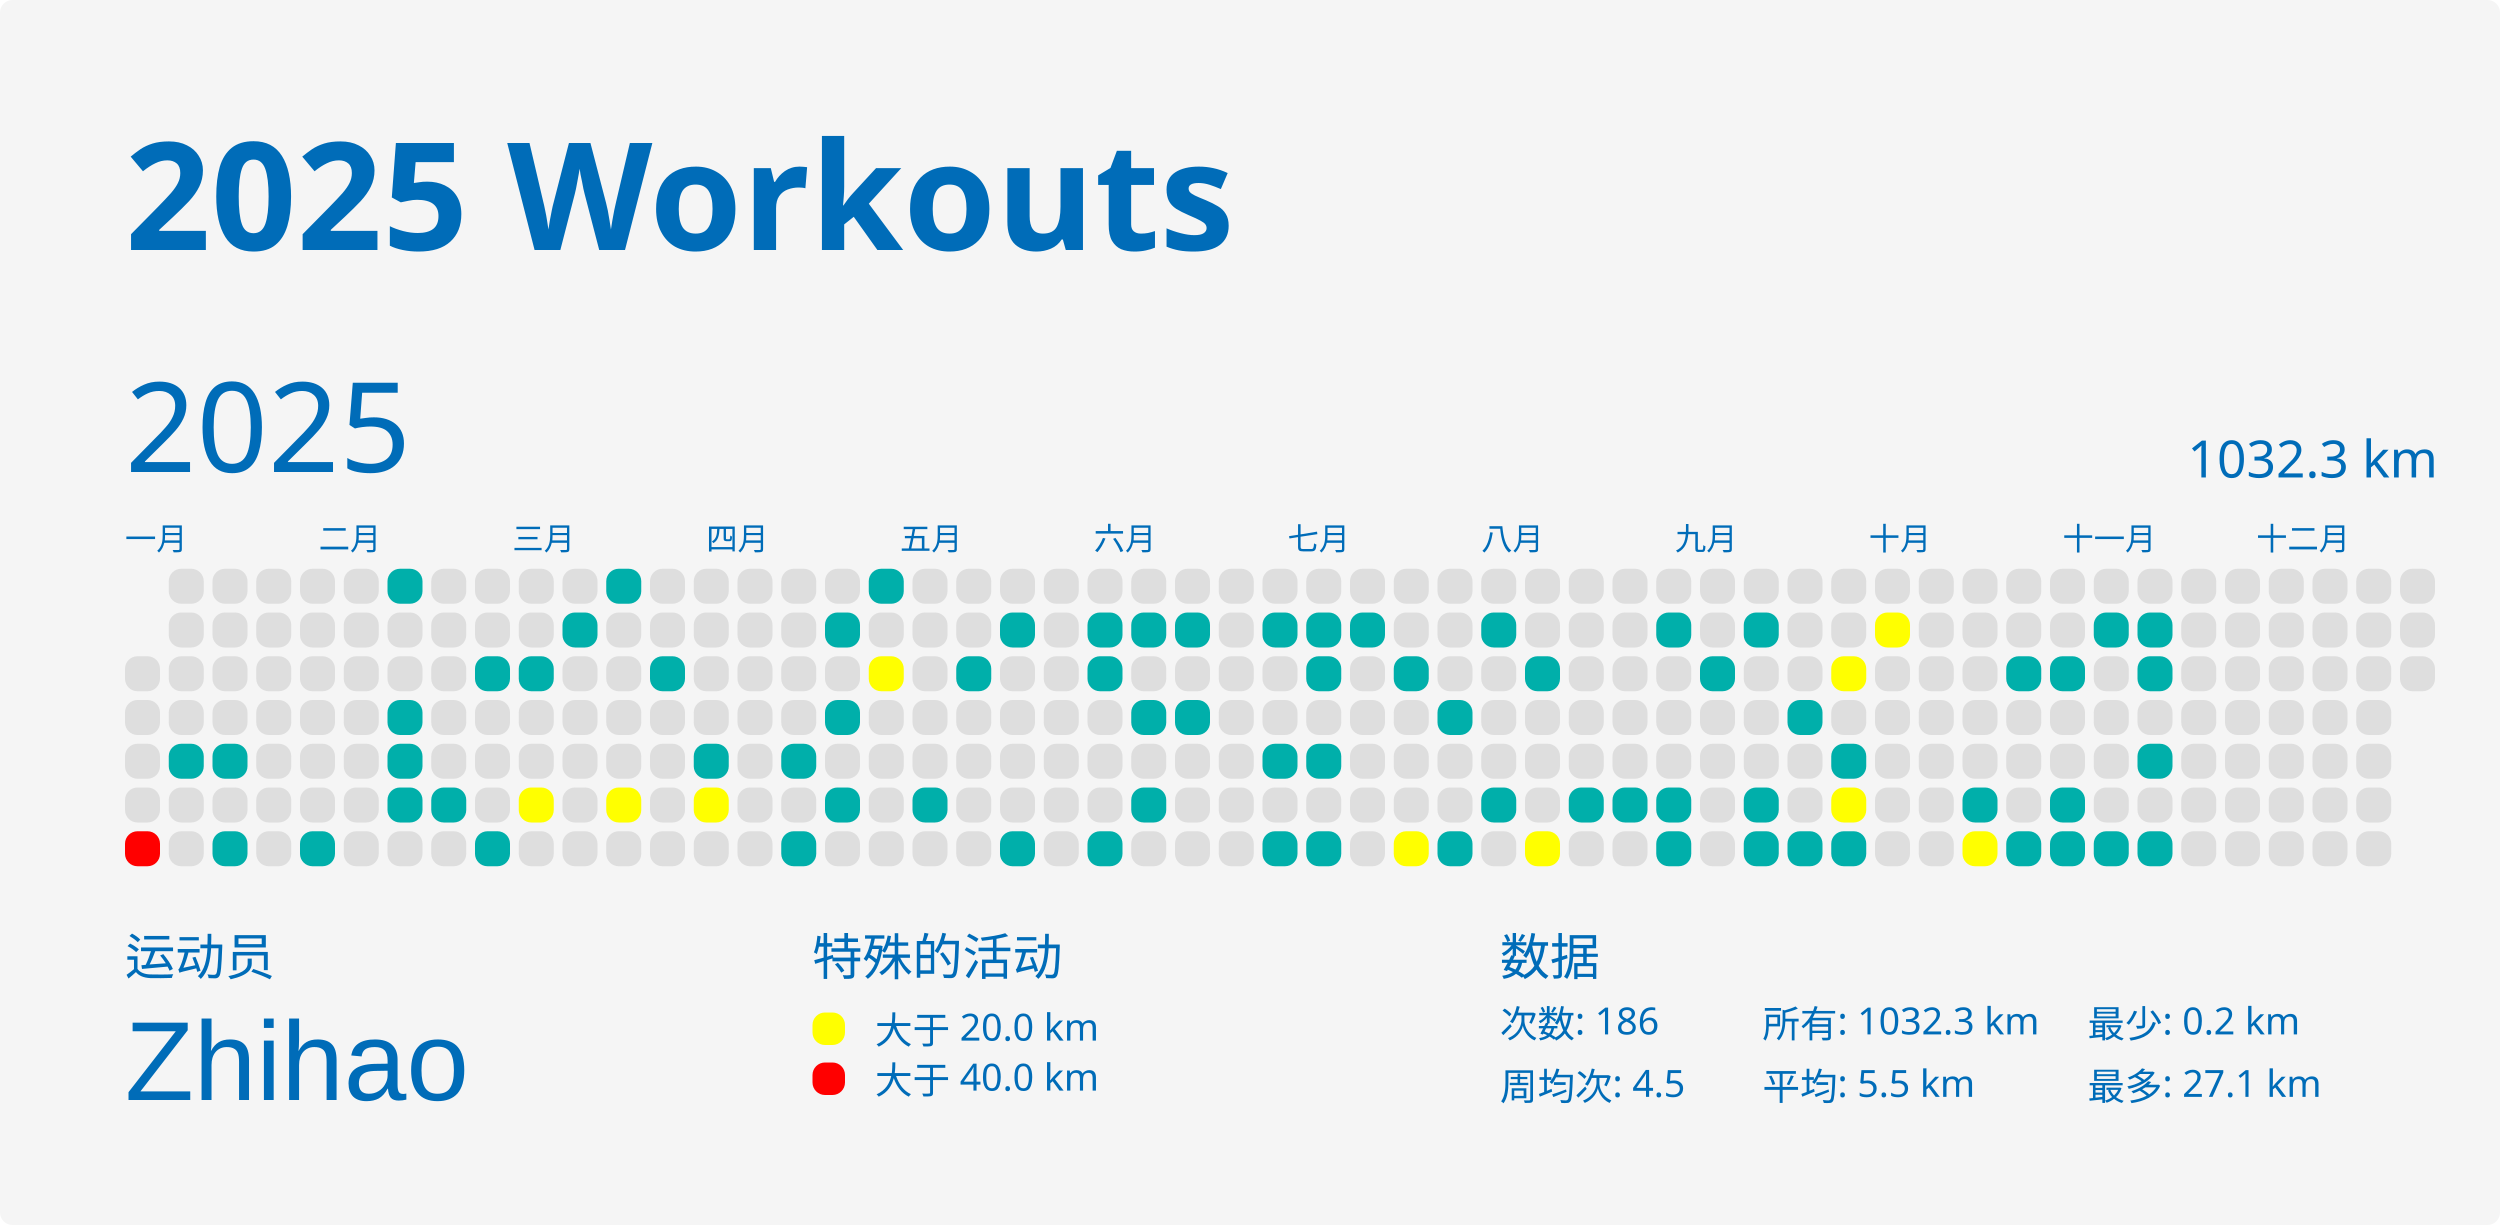
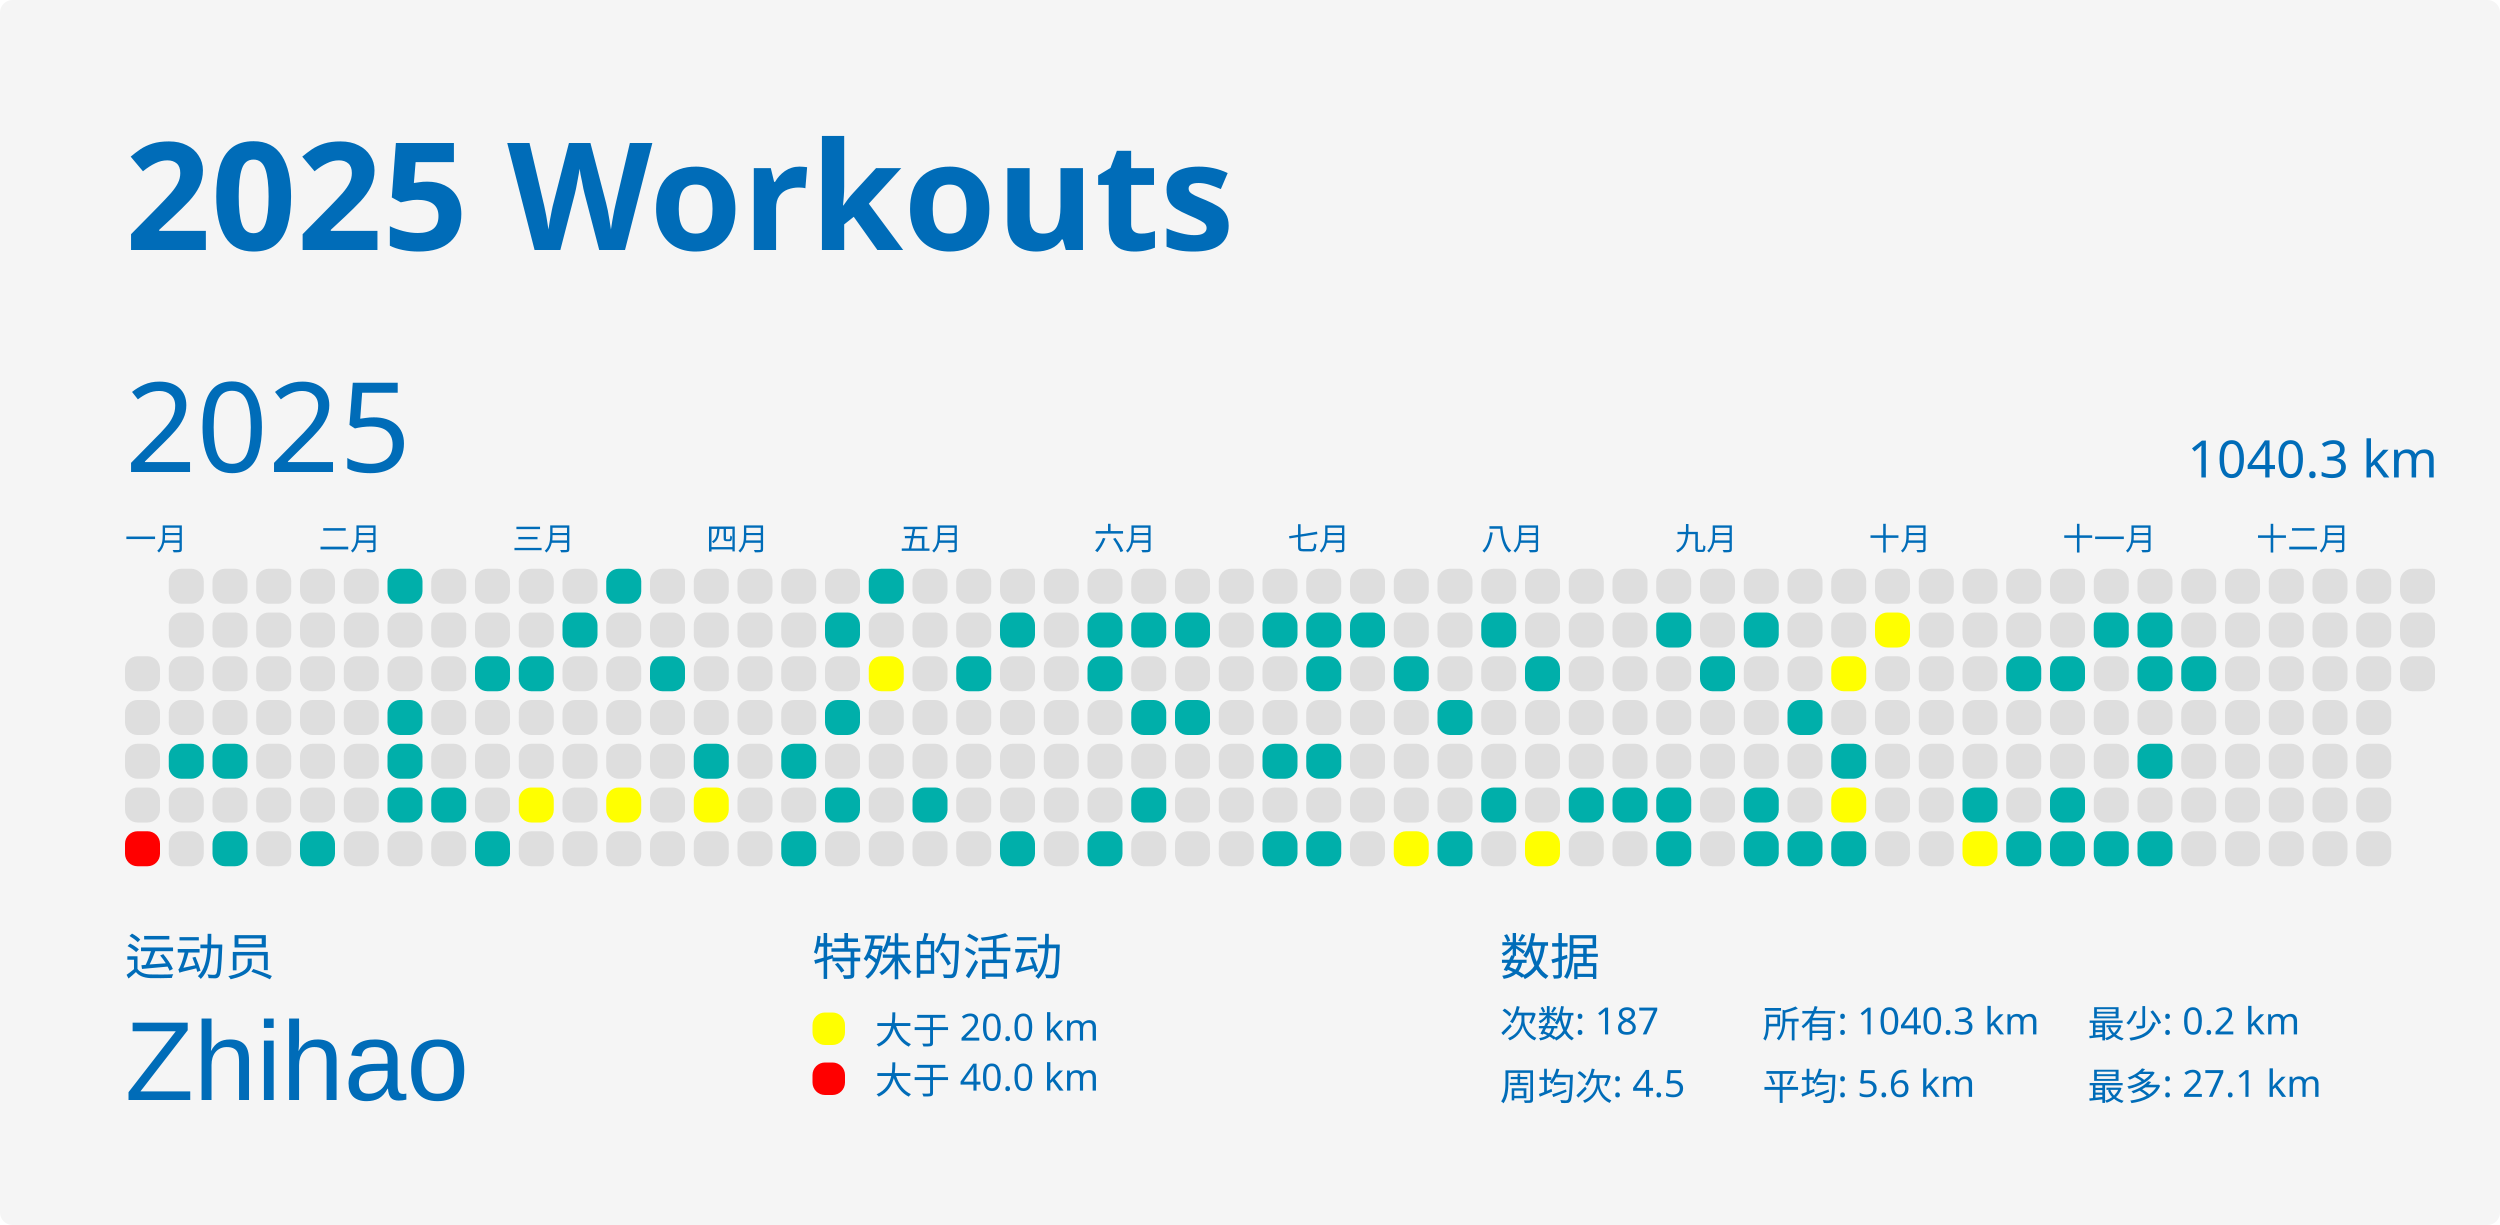
<svg xmlns="http://www.w3.org/2000/svg" baseProfile="full" height="98mm" version="1.1" viewBox="0,0,200,98" width="200mm">
  <defs />
  <rect fill="#f5f5f5" height="98" rx="1" ry="1" width="200" x="0" y="0" />
  <text fill="#006cb8" style="font-size:12px; font-family:MGI-Regular; font-weight:bold;" x="10" y="20">2025 Workouts</text>
  <text fill="#006cb8" style="font-size:4px; font-family:MGI-Regular" x="10" y="78">运动员</text>
  <text fill="#006cb8" style="font-size:9px; font-family:Arial" x="10" y="88">Zhihao</text>
  <text fill="#006cb8" style="font-size:4px; font-family:MGI-Regular" x="65" y="78">特殊的活动</text>
  <rect fill="yellow" height="2.6" rx="1" ry="1" width="2.6" x="65" y="81" />
  <text fill="#006cb8" style="font-size:3px; font-family:MGI-Regular" x="70" y="83.5">大于 20.0 km</text>
  <rect fill="red" height="2.6" rx="1" ry="1" width="2.6" x="65" y="85" />
  <text fill="#006cb8" style="font-size:3px; font-family:MGI-Regular" x="70" y="87.5">大于 40.0 km</text>
  <text fill="#006cb8" style="font-size:4px; font-family:MGI-Regular" x="120" y="78">数据</text>
-   <text fill="#006cb8" style="font-size:3px; font-family:MGI-Regular" x="120" y="83">次数: 186</text>
+   <text fill="#006cb8" style="font-size:3px; font-family:MGI-Regular" x="120" y="83">次数: 187</text>
  <text fill="#006cb8" style="font-size:3px; font-family:MGI-Regular" x="120" y="88">周均次: 4.5</text>
-   <text fill="#006cb8" style="font-size:3px; font-family:MGI-Regular" x="141" y="83">所有: 1032.3 km</text>
-   <text fill="#006cb8" style="font-size:3px; font-family:MGI-Regular" x="141" y="88">平均: 5.5 km</text>
+   <text fill="#006cb8" style="font-size:3px; font-family:MGI-Regular" x="141" y="83">所有: 1040.3 km</text>
+   <text fill="#006cb8" style="font-size:3px; font-family:MGI-Regular" x="141" y="88">平均: 5.6 km</text>
  <text fill="#006cb8" style="font-size:3px; font-family:MGI-Regular" x="167" y="83">最少: 0.2 km</text>
  <text fill="#006cb8" style="font-size:3px; font-family:MGI-Regular" x="167" y="88">最多: 27.1 km</text>
  <text dominant-baseline="hanging" fill="#006cb8" style="font-size:10.0px; font-family:MGI-Regular;" x="10" y="30">2025</text>
-   <text dominant-baseline="hanging" fill="#006cb8" style="font-size:4.125px; font-family:MGI-Regular;" x="175" y="35">1032.3 km</text>
+   <text dominant-baseline="hanging" fill="#006cb8" style="font-size:4.125px; font-family:MGI-Regular;" x="175" y="35">1040.3 km</text>
  <text fill="#006cb8" style="font-size:2.5px; font-family:MGI-Regular" x="10.0" y="44">一月</text>
  <text fill="#006cb8" style="font-size:2.5px; font-family:MGI-Regular" x="25.5" y="44">二月</text>
  <text fill="#006cb8" style="font-size:2.5px; font-family:MGI-Regular" x="41.0" y="44">三月</text>
  <text fill="#006cb8" style="font-size:2.5px; font-family:MGI-Regular" x="56.5" y="44">四月</text>
  <text fill="#006cb8" style="font-size:2.5px; font-family:MGI-Regular" x="72.0" y="44">五月</text>
  <text fill="#006cb8" style="font-size:2.5px; font-family:MGI-Regular" x="87.5" y="44">六月</text>
  <text fill="#006cb8" style="font-size:2.5px; font-family:MGI-Regular" x="103.0" y="44">七月</text>
  <text fill="#006cb8" style="font-size:2.5px; font-family:MGI-Regular" x="118.5" y="44">八月</text>
  <text fill="#006cb8" style="font-size:2.5px; font-family:MGI-Regular" x="134.0" y="44">九月</text>
  <text fill="#006cb8" style="font-size:2.5px; font-family:MGI-Regular" x="149.5" y="44">十月</text>
  <text fill="#006cb8" style="font-size:2.5px; font-family:MGI-Regular" x="165.0" y="44">十一月</text>
  <text fill="#006cb8" style="font-size:2.5px; font-family:MGI-Regular" x="180.5" y="44">十二月</text>
  <rect fill="#dedede" height="2.8" rx="1" ry="1" width="2.8" x="10.0" y="52.5" />
  <rect fill="#dedede" height="2.8" rx="1" ry="1" width="2.8" x="10.0" y="56.0" />
  <rect fill="#dedede" height="2.8" rx="1" ry="1" width="2.8" x="10.0" y="59.5" />
  <rect fill="#dedede" height="2.8" rx="1" ry="1" width="2.8" x="10.0" y="63.0" />
  <rect fill="red" height="2.8" rx="1" ry="1" width="2.8" x="10.0" y="66.5" />
  <rect fill="#dedede" height="2.8" rx="1" ry="1" width="2.8" x="13.5" y="45.5" />
  <rect fill="#dedede" height="2.8" rx="1" ry="1" width="2.8" x="13.5" y="49.0" />
  <rect fill="#dedede" height="2.8" rx="1" ry="1" width="2.8" x="13.5" y="52.5" />
  <rect fill="#dedede" height="2.8" rx="1" ry="1" width="2.8" x="13.5" y="56.0" />
  <rect fill="#00AFAA" height="2.8" rx="1" ry="1" width="2.8" x="13.5" y="59.5" />
  <rect fill="#dedede" height="2.8" rx="1" ry="1" width="2.8" x="13.5" y="63.0" />
  <rect fill="#dedede" height="2.8" rx="1" ry="1" width="2.8" x="13.5" y="66.5" />
  <rect fill="#dedede" height="2.8" rx="1" ry="1" width="2.8" x="17.0" y="45.5" />
  <rect fill="#dedede" height="2.8" rx="1" ry="1" width="2.8" x="17.0" y="49.0" />
  <rect fill="#dedede" height="2.8" rx="1" ry="1" width="2.8" x="17.0" y="52.5" />
  <rect fill="#dedede" height="2.8" rx="1" ry="1" width="2.8" x="17.0" y="56.0" />
  <rect fill="#00AFAA" height="2.8" rx="1" ry="1" width="2.8" x="17.0" y="59.5" />
  <rect fill="#dedede" height="2.8" rx="1" ry="1" width="2.8" x="17.0" y="63.0" />
  <rect fill="#00AFAA" height="2.8" rx="1" ry="1" width="2.8" x="17.0" y="66.5" />
  <rect fill="#dedede" height="2.8" rx="1" ry="1" width="2.8" x="20.5" y="45.5" />
  <rect fill="#dedede" height="2.8" rx="1" ry="1" width="2.8" x="20.5" y="49.0" />
  <rect fill="#dedede" height="2.8" rx="1" ry="1" width="2.8" x="20.5" y="52.5" />
  <rect fill="#dedede" height="2.8" rx="1" ry="1" width="2.8" x="20.5" y="56.0" />
  <rect fill="#dedede" height="2.8" rx="1" ry="1" width="2.8" x="20.5" y="59.5" />
  <rect fill="#dedede" height="2.8" rx="1" ry="1" width="2.8" x="20.5" y="63.0" />
  <rect fill="#dedede" height="2.8" rx="1" ry="1" width="2.8" x="20.5" y="66.5" />
  <rect fill="#dedede" height="2.8" rx="1" ry="1" width="2.8" x="24.0" y="45.5" />
  <rect fill="#dedede" height="2.8" rx="1" ry="1" width="2.8" x="24.0" y="49.0" />
  <rect fill="#dedede" height="2.8" rx="1" ry="1" width="2.8" x="24.0" y="52.5" />
  <rect fill="#dedede" height="2.8" rx="1" ry="1" width="2.8" x="24.0" y="56.0" />
  <rect fill="#dedede" height="2.8" rx="1" ry="1" width="2.8" x="24.0" y="59.5" />
  <rect fill="#dedede" height="2.8" rx="1" ry="1" width="2.8" x="24.0" y="63.0" />
  <rect fill="#00AFAA" height="2.8" rx="1" ry="1" width="2.8" x="24.0" y="66.5" />
  <rect fill="#dedede" height="2.8" rx="1" ry="1" width="2.8" x="27.5" y="45.5" />
  <rect fill="#dedede" height="2.8" rx="1" ry="1" width="2.8" x="27.5" y="49.0" />
  <rect fill="#dedede" height="2.8" rx="1" ry="1" width="2.8" x="27.5" y="52.5" />
  <rect fill="#dedede" height="2.8" rx="1" ry="1" width="2.8" x="27.5" y="56.0" />
  <rect fill="#dedede" height="2.8" rx="1" ry="1" width="2.8" x="27.5" y="59.5" />
  <rect fill="#dedede" height="2.8" rx="1" ry="1" width="2.8" x="27.5" y="63.0" />
  <rect fill="#dedede" height="2.8" rx="1" ry="1" width="2.8" x="27.5" y="66.5" />
  <rect fill="#00AFAA" height="2.8" rx="1" ry="1" width="2.8" x="31.0" y="45.5" />
  <rect fill="#dedede" height="2.8" rx="1" ry="1" width="2.8" x="31.0" y="49.0" />
  <rect fill="#dedede" height="2.8" rx="1" ry="1" width="2.8" x="31.0" y="52.5" />
  <rect fill="#00AFAA" height="2.8" rx="1" ry="1" width="2.8" x="31.0" y="56.0" />
  <rect fill="#00AFAA" height="2.8" rx="1" ry="1" width="2.8" x="31.0" y="59.5" />
  <rect fill="#00AFAA" height="2.8" rx="1" ry="1" width="2.8" x="31.0" y="63.0" />
  <rect fill="#dedede" height="2.8" rx="1" ry="1" width="2.8" x="31.0" y="66.5" />
  <rect fill="#dedede" height="2.8" rx="1" ry="1" width="2.8" x="34.5" y="45.5" />
  <rect fill="#dedede" height="2.8" rx="1" ry="1" width="2.8" x="34.5" y="49.0" />
  <rect fill="#dedede" height="2.8" rx="1" ry="1" width="2.8" x="34.5" y="52.5" />
  <rect fill="#dedede" height="2.8" rx="1" ry="1" width="2.8" x="34.5" y="56.0" />
  <rect fill="#dedede" height="2.8" rx="1" ry="1" width="2.8" x="34.5" y="59.5" />
  <rect fill="#00AFAA" height="2.8" rx="1" ry="1" width="2.8" x="34.5" y="63.0" />
  <rect fill="#dedede" height="2.8" rx="1" ry="1" width="2.8" x="34.5" y="66.5" />
  <rect fill="#dedede" height="2.8" rx="1" ry="1" width="2.8" x="38.0" y="45.5" />
  <rect fill="#dedede" height="2.8" rx="1" ry="1" width="2.8" x="38.0" y="49.0" />
  <rect fill="#00AFAA" height="2.8" rx="1" ry="1" width="2.8" x="38.0" y="52.5" />
  <rect fill="#dedede" height="2.8" rx="1" ry="1" width="2.8" x="38.0" y="56.0" />
  <rect fill="#dedede" height="2.8" rx="1" ry="1" width="2.8" x="38.0" y="59.5" />
  <rect fill="#dedede" height="2.8" rx="1" ry="1" width="2.8" x="38.0" y="63.0" />
  <rect fill="#00AFAA" height="2.8" rx="1" ry="1" width="2.8" x="38.0" y="66.5" />
  <rect fill="#dedede" height="2.8" rx="1" ry="1" width="2.8" x="41.5" y="45.5" />
  <rect fill="#dedede" height="2.8" rx="1" ry="1" width="2.8" x="41.5" y="49.0" />
  <rect fill="#00AFAA" height="2.8" rx="1" ry="1" width="2.8" x="41.5" y="52.5" />
  <rect fill="#dedede" height="2.8" rx="1" ry="1" width="2.8" x="41.5" y="56.0" />
  <rect fill="#dedede" height="2.8" rx="1" ry="1" width="2.8" x="41.5" y="59.5" />
  <rect fill="yellow" height="2.8" rx="1" ry="1" width="2.8" x="41.5" y="63.0" />
  <rect fill="#dedede" height="2.8" rx="1" ry="1" width="2.8" x="41.5" y="66.5" />
  <rect fill="#dedede" height="2.8" rx="1" ry="1" width="2.8" x="45.0" y="45.5" />
  <rect fill="#00AFAA" height="2.8" rx="1" ry="1" width="2.8" x="45.0" y="49.0" />
  <rect fill="#dedede" height="2.8" rx="1" ry="1" width="2.8" x="45.0" y="52.5" />
  <rect fill="#dedede" height="2.8" rx="1" ry="1" width="2.8" x="45.0" y="56.0" />
  <rect fill="#dedede" height="2.8" rx="1" ry="1" width="2.8" x="45.0" y="59.5" />
  <rect fill="#dedede" height="2.8" rx="1" ry="1" width="2.8" x="45.0" y="63.0" />
  <rect fill="#dedede" height="2.8" rx="1" ry="1" width="2.8" x="45.0" y="66.5" />
  <rect fill="#00AFAA" height="2.8" rx="1" ry="1" width="2.8" x="48.5" y="45.5" />
  <rect fill="#dedede" height="2.8" rx="1" ry="1" width="2.8" x="48.5" y="49.0" />
  <rect fill="#dedede" height="2.8" rx="1" ry="1" width="2.8" x="48.5" y="52.5" />
  <rect fill="#dedede" height="2.8" rx="1" ry="1" width="2.8" x="48.5" y="56.0" />
  <rect fill="#dedede" height="2.8" rx="1" ry="1" width="2.8" x="48.5" y="59.5" />
  <rect fill="yellow" height="2.8" rx="1" ry="1" width="2.8" x="48.5" y="63.0" />
  <rect fill="#dedede" height="2.8" rx="1" ry="1" width="2.8" x="48.5" y="66.5" />
  <rect fill="#dedede" height="2.8" rx="1" ry="1" width="2.8" x="52.0" y="45.5" />
  <rect fill="#dedede" height="2.8" rx="1" ry="1" width="2.8" x="52.0" y="49.0" />
  <rect fill="#00AFAA" height="2.8" rx="1" ry="1" width="2.8" x="52.0" y="52.5" />
  <rect fill="#dedede" height="2.8" rx="1" ry="1" width="2.8" x="52.0" y="56.0" />
  <rect fill="#dedede" height="2.8" rx="1" ry="1" width="2.8" x="52.0" y="59.5" />
  <rect fill="#dedede" height="2.8" rx="1" ry="1" width="2.8" x="52.0" y="63.0" />
  <rect fill="#dedede" height="2.8" rx="1" ry="1" width="2.8" x="52.0" y="66.5" />
  <rect fill="#dedede" height="2.8" rx="1" ry="1" width="2.8" x="55.5" y="45.5" />
  <rect fill="#dedede" height="2.8" rx="1" ry="1" width="2.8" x="55.5" y="49.0" />
  <rect fill="#dedede" height="2.8" rx="1" ry="1" width="2.8" x="55.5" y="52.5" />
  <rect fill="#dedede" height="2.8" rx="1" ry="1" width="2.8" x="55.5" y="56.0" />
  <rect fill="#00AFAA" height="2.8" rx="1" ry="1" width="2.8" x="55.5" y="59.5" />
  <rect fill="yellow" height="2.8" rx="1" ry="1" width="2.8" x="55.5" y="63.0" />
  <rect fill="#dedede" height="2.8" rx="1" ry="1" width="2.8" x="55.5" y="66.5" />
  <rect fill="#dedede" height="2.8" rx="1" ry="1" width="2.8" x="59.0" y="45.5" />
  <rect fill="#dedede" height="2.8" rx="1" ry="1" width="2.8" x="59.0" y="49.0" />
  <rect fill="#dedede" height="2.8" rx="1" ry="1" width="2.8" x="59.0" y="52.5" />
  <rect fill="#dedede" height="2.8" rx="1" ry="1" width="2.8" x="59.0" y="56.0" />
  <rect fill="#dedede" height="2.8" rx="1" ry="1" width="2.8" x="59.0" y="59.5" />
  <rect fill="#dedede" height="2.8" rx="1" ry="1" width="2.8" x="59.0" y="63.0" />
  <rect fill="#dedede" height="2.8" rx="1" ry="1" width="2.8" x="59.0" y="66.5" />
  <rect fill="#dedede" height="2.8" rx="1" ry="1" width="2.8" x="62.5" y="45.5" />
  <rect fill="#dedede" height="2.8" rx="1" ry="1" width="2.8" x="62.5" y="49.0" />
  <rect fill="#dedede" height="2.8" rx="1" ry="1" width="2.8" x="62.5" y="52.5" />
  <rect fill="#dedede" height="2.8" rx="1" ry="1" width="2.8" x="62.5" y="56.0" />
  <rect fill="#00AFAA" height="2.8" rx="1" ry="1" width="2.8" x="62.5" y="59.5" />
  <rect fill="#dedede" height="2.8" rx="1" ry="1" width="2.8" x="62.5" y="63.0" />
  <rect fill="#00AFAA" height="2.8" rx="1" ry="1" width="2.8" x="62.5" y="66.5" />
  <rect fill="#dedede" height="2.8" rx="1" ry="1" width="2.8" x="66.0" y="45.5" />
  <rect fill="#00AFAA" height="2.8" rx="1" ry="1" width="2.8" x="66.0" y="49.0" />
  <rect fill="#dedede" height="2.8" rx="1" ry="1" width="2.8" x="66.0" y="52.5" />
  <rect fill="#00AFAA" height="2.8" rx="1" ry="1" width="2.8" x="66.0" y="56.0" />
  <rect fill="#dedede" height="2.8" rx="1" ry="1" width="2.8" x="66.0" y="59.5" />
  <rect fill="#00AFAA" height="2.8" rx="1" ry="1" width="2.8" x="66.0" y="63.0" />
  <rect fill="#dedede" height="2.8" rx="1" ry="1" width="2.8" x="66.0" y="66.5" />
  <rect fill="#00AFAA" height="2.8" rx="1" ry="1" width="2.8" x="69.5" y="45.5" />
  <rect fill="#dedede" height="2.8" rx="1" ry="1" width="2.8" x="69.5" y="49.0" />
  <rect fill="yellow" height="2.8" rx="1" ry="1" width="2.8" x="69.5" y="52.5" />
  <rect fill="#dedede" height="2.8" rx="1" ry="1" width="2.8" x="69.5" y="56.0" />
  <rect fill="#dedede" height="2.8" rx="1" ry="1" width="2.8" x="69.5" y="59.5" />
  <rect fill="#dedede" height="2.8" rx="1" ry="1" width="2.8" x="69.5" y="63.0" />
  <rect fill="#dedede" height="2.8" rx="1" ry="1" width="2.8" x="69.5" y="66.5" />
  <rect fill="#dedede" height="2.8" rx="1" ry="1" width="2.8" x="73.0" y="45.5" />
  <rect fill="#dedede" height="2.8" rx="1" ry="1" width="2.8" x="73.0" y="49.0" />
  <rect fill="#dedede" height="2.8" rx="1" ry="1" width="2.8" x="73.0" y="52.5" />
  <rect fill="#dedede" height="2.8" rx="1" ry="1" width="2.8" x="73.0" y="56.0" />
  <rect fill="#dedede" height="2.8" rx="1" ry="1" width="2.8" x="73.0" y="59.5" />
  <rect fill="#00AFAA" height="2.8" rx="1" ry="1" width="2.8" x="73.0" y="63.0" />
  <rect fill="#dedede" height="2.8" rx="1" ry="1" width="2.8" x="73.0" y="66.5" />
  <rect fill="#dedede" height="2.8" rx="1" ry="1" width="2.8" x="76.5" y="45.5" />
  <rect fill="#dedede" height="2.8" rx="1" ry="1" width="2.8" x="76.5" y="49.0" />
  <rect fill="#00AFAA" height="2.8" rx="1" ry="1" width="2.8" x="76.5" y="52.5" />
  <rect fill="#dedede" height="2.8" rx="1" ry="1" width="2.8" x="76.5" y="56.0" />
  <rect fill="#dedede" height="2.8" rx="1" ry="1" width="2.8" x="76.5" y="59.5" />
  <rect fill="#dedede" height="2.8" rx="1" ry="1" width="2.8" x="76.5" y="63.0" />
  <rect fill="#dedede" height="2.8" rx="1" ry="1" width="2.8" x="76.5" y="66.5" />
  <rect fill="#dedede" height="2.8" rx="1" ry="1" width="2.8" x="80.0" y="45.5" />
  <rect fill="#00AFAA" height="2.8" rx="1" ry="1" width="2.8" x="80.0" y="49.0" />
  <rect fill="#dedede" height="2.8" rx="1" ry="1" width="2.8" x="80.0" y="52.5" />
  <rect fill="#dedede" height="2.8" rx="1" ry="1" width="2.8" x="80.0" y="56.0" />
  <rect fill="#dedede" height="2.8" rx="1" ry="1" width="2.8" x="80.0" y="59.5" />
  <rect fill="#dedede" height="2.8" rx="1" ry="1" width="2.8" x="80.0" y="63.0" />
  <rect fill="#00AFAA" height="2.8" rx="1" ry="1" width="2.8" x="80.0" y="66.5" />
  <rect fill="#dedede" height="2.8" rx="1" ry="1" width="2.8" x="83.5" y="45.5" />
  <rect fill="#dedede" height="2.8" rx="1" ry="1" width="2.8" x="83.5" y="49.0" />
  <rect fill="#dedede" height="2.8" rx="1" ry="1" width="2.8" x="83.5" y="52.5" />
  <rect fill="#dedede" height="2.8" rx="1" ry="1" width="2.8" x="83.5" y="56.0" />
  <rect fill="#dedede" height="2.8" rx="1" ry="1" width="2.8" x="83.5" y="59.5" />
  <rect fill="#dedede" height="2.8" rx="1" ry="1" width="2.8" x="83.5" y="63.0" />
  <rect fill="#dedede" height="2.8" rx="1" ry="1" width="2.8" x="83.5" y="66.5" />
  <rect fill="#dedede" height="2.8" rx="1" ry="1" width="2.8" x="87.0" y="45.5" />
  <rect fill="#00AFAA" height="2.8" rx="1" ry="1" width="2.8" x="87.0" y="49.0" />
  <rect fill="#00AFAA" height="2.8" rx="1" ry="1" width="2.8" x="87.0" y="52.5" />
  <rect fill="#dedede" height="2.8" rx="1" ry="1" width="2.8" x="87.0" y="56.0" />
  <rect fill="#dedede" height="2.8" rx="1" ry="1" width="2.8" x="87.0" y="59.5" />
  <rect fill="#dedede" height="2.8" rx="1" ry="1" width="2.8" x="87.0" y="63.0" />
  <rect fill="#00AFAA" height="2.8" rx="1" ry="1" width="2.8" x="87.0" y="66.5" />
  <rect fill="#dedede" height="2.8" rx="1" ry="1" width="2.8" x="90.5" y="45.5" />
  <rect fill="#00AFAA" height="2.8" rx="1" ry="1" width="2.8" x="90.5" y="49.0" />
  <rect fill="#dedede" height="2.8" rx="1" ry="1" width="2.8" x="90.5" y="52.5" />
  <rect fill="#00AFAA" height="2.8" rx="1" ry="1" width="2.8" x="90.5" y="56.0" />
  <rect fill="#dedede" height="2.8" rx="1" ry="1" width="2.8" x="90.5" y="59.5" />
  <rect fill="#00AFAA" height="2.8" rx="1" ry="1" width="2.8" x="90.5" y="63.0" />
  <rect fill="#dedede" height="2.8" rx="1" ry="1" width="2.8" x="90.5" y="66.5" />
  <rect fill="#dedede" height="2.8" rx="1" ry="1" width="2.8" x="94.0" y="45.5" />
  <rect fill="#00AFAA" height="2.8" rx="1" ry="1" width="2.8" x="94.0" y="49.0" />
  <rect fill="#dedede" height="2.8" rx="1" ry="1" width="2.8" x="94.0" y="52.5" />
  <rect fill="#00AFAA" height="2.8" rx="1" ry="1" width="2.8" x="94.0" y="56.0" />
  <rect fill="#dedede" height="2.8" rx="1" ry="1" width="2.8" x="94.0" y="59.5" />
  <rect fill="#dedede" height="2.8" rx="1" ry="1" width="2.8" x="94.0" y="63.0" />
  <rect fill="#dedede" height="2.8" rx="1" ry="1" width="2.8" x="94.0" y="66.5" />
  <rect fill="#dedede" height="2.8" rx="1" ry="1" width="2.8" x="97.5" y="45.5" />
  <rect fill="#dedede" height="2.8" rx="1" ry="1" width="2.8" x="97.5" y="49.0" />
  <rect fill="#dedede" height="2.8" rx="1" ry="1" width="2.8" x="97.5" y="52.5" />
  <rect fill="#dedede" height="2.8" rx="1" ry="1" width="2.8" x="97.5" y="56.0" />
  <rect fill="#dedede" height="2.8" rx="1" ry="1" width="2.8" x="97.5" y="59.5" />
  <rect fill="#dedede" height="2.8" rx="1" ry="1" width="2.8" x="97.5" y="63.0" />
  <rect fill="#dedede" height="2.8" rx="1" ry="1" width="2.8" x="97.5" y="66.5" />
  <rect fill="#dedede" height="2.8" rx="1" ry="1" width="2.8" x="101.0" y="45.5" />
  <rect fill="#00AFAA" height="2.8" rx="1" ry="1" width="2.8" x="101.0" y="49.0" />
  <rect fill="#dedede" height="2.8" rx="1" ry="1" width="2.8" x="101.0" y="52.5" />
  <rect fill="#dedede" height="2.8" rx="1" ry="1" width="2.8" x="101.0" y="56.0" />
  <rect fill="#00AFAA" height="2.8" rx="1" ry="1" width="2.8" x="101.0" y="59.5" />
  <rect fill="#dedede" height="2.8" rx="1" ry="1" width="2.8" x="101.0" y="63.0" />
  <rect fill="#00AFAA" height="2.8" rx="1" ry="1" width="2.8" x="101.0" y="66.5" />
  <rect fill="#dedede" height="2.8" rx="1" ry="1" width="2.8" x="104.5" y="45.5" />
  <rect fill="#00AFAA" height="2.8" rx="1" ry="1" width="2.8" x="104.5" y="49.0" />
  <rect fill="#00AFAA" height="2.8" rx="1" ry="1" width="2.8" x="104.5" y="52.5" />
  <rect fill="#dedede" height="2.8" rx="1" ry="1" width="2.8" x="104.5" y="56.0" />
  <rect fill="#00AFAA" height="2.8" rx="1" ry="1" width="2.8" x="104.5" y="59.5" />
  <rect fill="#dedede" height="2.8" rx="1" ry="1" width="2.8" x="104.5" y="63.0" />
  <rect fill="#00AFAA" height="2.8" rx="1" ry="1" width="2.8" x="104.5" y="66.5" />
  <rect fill="#dedede" height="2.8" rx="1" ry="1" width="2.8" x="108.0" y="45.5" />
  <rect fill="#00AFAA" height="2.8" rx="1" ry="1" width="2.8" x="108.0" y="49.0" />
  <rect fill="#dedede" height="2.8" rx="1" ry="1" width="2.8" x="108.0" y="52.5" />
  <rect fill="#dedede" height="2.8" rx="1" ry="1" width="2.8" x="108.0" y="56.0" />
  <rect fill="#dedede" height="2.8" rx="1" ry="1" width="2.8" x="108.0" y="59.5" />
  <rect fill="#dedede" height="2.8" rx="1" ry="1" width="2.8" x="108.0" y="63.0" />
  <rect fill="#dedede" height="2.8" rx="1" ry="1" width="2.8" x="108.0" y="66.5" />
  <rect fill="#dedede" height="2.8" rx="1" ry="1" width="2.8" x="111.5" y="45.5" />
  <rect fill="#dedede" height="2.8" rx="1" ry="1" width="2.8" x="111.5" y="49.0" />
  <rect fill="#00AFAA" height="2.8" rx="1" ry="1" width="2.8" x="111.5" y="52.5" />
  <rect fill="#dedede" height="2.8" rx="1" ry="1" width="2.8" x="111.5" y="56.0" />
  <rect fill="#dedede" height="2.8" rx="1" ry="1" width="2.8" x="111.5" y="59.5" />
  <rect fill="#dedede" height="2.8" rx="1" ry="1" width="2.8" x="111.5" y="63.0" />
  <rect fill="yellow" height="2.8" rx="1" ry="1" width="2.8" x="111.5" y="66.5" />
  <rect fill="#dedede" height="2.8" rx="1" ry="1" width="2.8" x="115.0" y="45.5" />
  <rect fill="#dedede" height="2.8" rx="1" ry="1" width="2.8" x="115.0" y="49.0" />
  <rect fill="#dedede" height="2.8" rx="1" ry="1" width="2.8" x="115.0" y="52.5" />
  <rect fill="#00AFAA" height="2.8" rx="1" ry="1" width="2.8" x="115.0" y="56.0" />
  <rect fill="#dedede" height="2.8" rx="1" ry="1" width="2.8" x="115.0" y="59.5" />
  <rect fill="#dedede" height="2.8" rx="1" ry="1" width="2.8" x="115.0" y="63.0" />
  <rect fill="#00AFAA" height="2.8" rx="1" ry="1" width="2.8" x="115.0" y="66.5" />
  <rect fill="#dedede" height="2.8" rx="1" ry="1" width="2.8" x="118.5" y="45.5" />
  <rect fill="#00AFAA" height="2.8" rx="1" ry="1" width="2.8" x="118.5" y="49.0" />
  <rect fill="#dedede" height="2.8" rx="1" ry="1" width="2.8" x="118.5" y="52.5" />
  <rect fill="#dedede" height="2.8" rx="1" ry="1" width="2.8" x="118.5" y="56.0" />
  <rect fill="#dedede" height="2.8" rx="1" ry="1" width="2.8" x="118.5" y="59.5" />
  <rect fill="#00AFAA" height="2.8" rx="1" ry="1" width="2.8" x="118.5" y="63.0" />
  <rect fill="#dedede" height="2.8" rx="1" ry="1" width="2.8" x="118.5" y="66.5" />
  <rect fill="#dedede" height="2.8" rx="1" ry="1" width="2.8" x="122.0" y="45.5" />
  <rect fill="#dedede" height="2.8" rx="1" ry="1" width="2.8" x="122.0" y="49.0" />
  <rect fill="#00AFAA" height="2.8" rx="1" ry="1" width="2.8" x="122.0" y="52.5" />
  <rect fill="#dedede" height="2.8" rx="1" ry="1" width="2.8" x="122.0" y="56.0" />
  <rect fill="#dedede" height="2.8" rx="1" ry="1" width="2.8" x="122.0" y="59.5" />
  <rect fill="#dedede" height="2.8" rx="1" ry="1" width="2.8" x="122.0" y="63.0" />
  <rect fill="yellow" height="2.8" rx="1" ry="1" width="2.8" x="122.0" y="66.5" />
  <rect fill="#dedede" height="2.8" rx="1" ry="1" width="2.8" x="125.5" y="45.5" />
  <rect fill="#dedede" height="2.8" rx="1" ry="1" width="2.8" x="125.5" y="49.0" />
  <rect fill="#dedede" height="2.8" rx="1" ry="1" width="2.8" x="125.5" y="52.5" />
  <rect fill="#dedede" height="2.8" rx="1" ry="1" width="2.8" x="125.5" y="56.0" />
  <rect fill="#dedede" height="2.8" rx="1" ry="1" width="2.8" x="125.5" y="59.5" />
  <rect fill="#00AFAA" height="2.8" rx="1" ry="1" width="2.8" x="125.5" y="63.0" />
  <rect fill="#dedede" height="2.8" rx="1" ry="1" width="2.8" x="125.5" y="66.5" />
  <rect fill="#dedede" height="2.8" rx="1" ry="1" width="2.8" x="129.0" y="45.5" />
  <rect fill="#dedede" height="2.8" rx="1" ry="1" width="2.8" x="129.0" y="49.0" />
  <rect fill="#dedede" height="2.8" rx="1" ry="1" width="2.8" x="129.0" y="52.5" />
  <rect fill="#dedede" height="2.8" rx="1" ry="1" width="2.8" x="129.0" y="56.0" />
  <rect fill="#dedede" height="2.8" rx="1" ry="1" width="2.8" x="129.0" y="59.5" />
  <rect fill="#00AFAA" height="2.8" rx="1" ry="1" width="2.8" x="129.0" y="63.0" />
  <rect fill="#dedede" height="2.8" rx="1" ry="1" width="2.8" x="129.0" y="66.5" />
  <rect fill="#dedede" height="2.8" rx="1" ry="1" width="2.8" x="132.5" y="45.5" />
  <rect fill="#00AFAA" height="2.8" rx="1" ry="1" width="2.8" x="132.5" y="49.0" />
  <rect fill="#dedede" height="2.8" rx="1" ry="1" width="2.8" x="132.5" y="52.5" />
  <rect fill="#dedede" height="2.8" rx="1" ry="1" width="2.8" x="132.5" y="56.0" />
  <rect fill="#dedede" height="2.8" rx="1" ry="1" width="2.8" x="132.5" y="59.5" />
  <rect fill="#00AFAA" height="2.8" rx="1" ry="1" width="2.8" x="132.5" y="63.0" />
  <rect fill="#00AFAA" height="2.8" rx="1" ry="1" width="2.8" x="132.5" y="66.5" />
  <rect fill="#dedede" height="2.8" rx="1" ry="1" width="2.8" x="136.0" y="45.5" />
  <rect fill="#dedede" height="2.8" rx="1" ry="1" width="2.8" x="136.0" y="49.0" />
  <rect fill="#00AFAA" height="2.8" rx="1" ry="1" width="2.8" x="136.0" y="52.5" />
  <rect fill="#dedede" height="2.8" rx="1" ry="1" width="2.8" x="136.0" y="56.0" />
  <rect fill="#dedede" height="2.8" rx="1" ry="1" width="2.8" x="136.0" y="59.5" />
  <rect fill="#dedede" height="2.8" rx="1" ry="1" width="2.8" x="136.0" y="63.0" />
  <rect fill="#dedede" height="2.8" rx="1" ry="1" width="2.8" x="136.0" y="66.5" />
  <rect fill="#dedede" height="2.8" rx="1" ry="1" width="2.8" x="139.5" y="45.5" />
  <rect fill="#00AFAA" height="2.8" rx="1" ry="1" width="2.8" x="139.5" y="49.0" />
  <rect fill="#dedede" height="2.8" rx="1" ry="1" width="2.8" x="139.5" y="52.5" />
  <rect fill="#dedede" height="2.8" rx="1" ry="1" width="2.8" x="139.5" y="56.0" />
  <rect fill="#dedede" height="2.8" rx="1" ry="1" width="2.8" x="139.5" y="59.5" />
  <rect fill="#00AFAA" height="2.8" rx="1" ry="1" width="2.8" x="139.5" y="63.0" />
  <rect fill="#00AFAA" height="2.8" rx="1" ry="1" width="2.8" x="139.5" y="66.5" />
  <rect fill="#dedede" height="2.8" rx="1" ry="1" width="2.8" x="143.0" y="45.5" />
  <rect fill="#dedede" height="2.8" rx="1" ry="1" width="2.8" x="143.0" y="49.0" />
  <rect fill="#dedede" height="2.8" rx="1" ry="1" width="2.8" x="143.0" y="52.5" />
  <rect fill="#00AFAA" height="2.8" rx="1" ry="1" width="2.8" x="143.0" y="56.0" />
  <rect fill="#dedede" height="2.8" rx="1" ry="1" width="2.8" x="143.0" y="59.5" />
  <rect fill="#dedede" height="2.8" rx="1" ry="1" width="2.8" x="143.0" y="63.0" />
  <rect fill="#00AFAA" height="2.8" rx="1" ry="1" width="2.8" x="143.0" y="66.5" />
  <rect fill="#dedede" height="2.8" rx="1" ry="1" width="2.8" x="146.5" y="45.5" />
  <rect fill="#dedede" height="2.8" rx="1" ry="1" width="2.8" x="146.5" y="49.0" />
  <rect fill="yellow" height="2.8" rx="1" ry="1" width="2.8" x="146.5" y="52.5" />
  <rect fill="#dedede" height="2.8" rx="1" ry="1" width="2.8" x="146.5" y="56.0" />
  <rect fill="#00AFAA" height="2.8" rx="1" ry="1" width="2.8" x="146.5" y="59.5" />
  <rect fill="yellow" height="2.8" rx="1" ry="1" width="2.8" x="146.5" y="63.0" />
  <rect fill="#00AFAA" height="2.8" rx="1" ry="1" width="2.8" x="146.5" y="66.5" />
  <rect fill="#dedede" height="2.8" rx="1" ry="1" width="2.8" x="150.0" y="45.5" />
  <rect fill="yellow" height="2.8" rx="1" ry="1" width="2.8" x="150.0" y="49.0" />
  <rect fill="#dedede" height="2.8" rx="1" ry="1" width="2.8" x="150.0" y="52.5" />
  <rect fill="#dedede" height="2.8" rx="1" ry="1" width="2.8" x="150.0" y="56.0" />
  <rect fill="#dedede" height="2.8" rx="1" ry="1" width="2.8" x="150.0" y="59.5" />
  <rect fill="#dedede" height="2.8" rx="1" ry="1" width="2.8" x="150.0" y="63.0" />
  <rect fill="#dedede" height="2.8" rx="1" ry="1" width="2.8" x="150.0" y="66.5" />
  <rect fill="#dedede" height="2.8" rx="1" ry="1" width="2.8" x="153.5" y="45.5" />
  <rect fill="#dedede" height="2.8" rx="1" ry="1" width="2.8" x="153.5" y="49.0" />
  <rect fill="#dedede" height="2.8" rx="1" ry="1" width="2.8" x="153.5" y="52.5" />
  <rect fill="#dedede" height="2.8" rx="1" ry="1" width="2.8" x="153.5" y="56.0" />
  <rect fill="#dedede" height="2.8" rx="1" ry="1" width="2.8" x="153.5" y="59.5" />
  <rect fill="#dedede" height="2.8" rx="1" ry="1" width="2.8" x="153.5" y="63.0" />
  <rect fill="#dedede" height="2.8" rx="1" ry="1" width="2.8" x="153.5" y="66.5" />
  <rect fill="#dedede" height="2.8" rx="1" ry="1" width="2.8" x="157.0" y="45.5" />
  <rect fill="#dedede" height="2.8" rx="1" ry="1" width="2.8" x="157.0" y="49.0" />
  <rect fill="#dedede" height="2.8" rx="1" ry="1" width="2.8" x="157.0" y="52.5" />
  <rect fill="#dedede" height="2.8" rx="1" ry="1" width="2.8" x="157.0" y="56.0" />
  <rect fill="#dedede" height="2.8" rx="1" ry="1" width="2.8" x="157.0" y="59.5" />
  <rect fill="#00AFAA" height="2.8" rx="1" ry="1" width="2.8" x="157.0" y="63.0" />
  <rect fill="yellow" height="2.8" rx="1" ry="1" width="2.8" x="157.0" y="66.5" />
  <rect fill="#dedede" height="2.8" rx="1" ry="1" width="2.8" x="160.5" y="45.5" />
  <rect fill="#dedede" height="2.8" rx="1" ry="1" width="2.8" x="160.5" y="49.0" />
  <rect fill="#00AFAA" height="2.8" rx="1" ry="1" width="2.8" x="160.5" y="52.5" />
  <rect fill="#dedede" height="2.8" rx="1" ry="1" width="2.8" x="160.5" y="56.0" />
  <rect fill="#dedede" height="2.8" rx="1" ry="1" width="2.8" x="160.5" y="59.5" />
  <rect fill="#dedede" height="2.8" rx="1" ry="1" width="2.8" x="160.5" y="63.0" />
  <rect fill="#00AFAA" height="2.8" rx="1" ry="1" width="2.8" x="160.5" y="66.5" />
  <rect fill="#dedede" height="2.8" rx="1" ry="1" width="2.8" x="164.0" y="45.5" />
  <rect fill="#dedede" height="2.8" rx="1" ry="1" width="2.8" x="164.0" y="49.0" />
  <rect fill="#00AFAA" height="2.8" rx="1" ry="1" width="2.8" x="164.0" y="52.5" />
  <rect fill="#dedede" height="2.8" rx="1" ry="1" width="2.8" x="164.0" y="56.0" />
  <rect fill="#dedede" height="2.8" rx="1" ry="1" width="2.8" x="164.0" y="59.5" />
  <rect fill="#00AFAA" height="2.8" rx="1" ry="1" width="2.8" x="164.0" y="63.0" />
  <rect fill="#00AFAA" height="2.8" rx="1" ry="1" width="2.8" x="164.0" y="66.5" />
  <rect fill="#dedede" height="2.8" rx="1" ry="1" width="2.8" x="167.5" y="45.5" />
  <rect fill="#00AFAA" height="2.8" rx="1" ry="1" width="2.8" x="167.5" y="49.0" />
  <rect fill="#dedede" height="2.8" rx="1" ry="1" width="2.8" x="167.5" y="52.5" />
  <rect fill="#dedede" height="2.8" rx="1" ry="1" width="2.8" x="167.5" y="56.0" />
  <rect fill="#dedede" height="2.8" rx="1" ry="1" width="2.8" x="167.5" y="59.5" />
  <rect fill="#dedede" height="2.8" rx="1" ry="1" width="2.8" x="167.5" y="63.0" />
  <rect fill="#00AFAA" height="2.8" rx="1" ry="1" width="2.8" x="167.5" y="66.5" />
  <rect fill="#dedede" height="2.8" rx="1" ry="1" width="2.8" x="171.0" y="45.5" />
  <rect fill="#00AFAA" height="2.8" rx="1" ry="1" width="2.8" x="171.0" y="49.0" />
  <rect fill="#00AFAA" height="2.8" rx="1" ry="1" width="2.8" x="171.0" y="52.5" />
  <rect fill="#dedede" height="2.8" rx="1" ry="1" width="2.8" x="171.0" y="56.0" />
  <rect fill="#00AFAA" height="2.8" rx="1" ry="1" width="2.8" x="171.0" y="59.5" />
  <rect fill="#dedede" height="2.8" rx="1" ry="1" width="2.8" x="171.0" y="63.0" />
  <rect fill="#00AFAA" height="2.8" rx="1" ry="1" width="2.8" x="171.0" y="66.5" />
  <rect fill="#dedede" height="2.8" rx="1" ry="1" width="2.8" x="174.5" y="45.5" />
  <rect fill="#dedede" height="2.8" rx="1" ry="1" width="2.8" x="174.5" y="49.0" />
-   <rect fill="#dedede" height="2.8" rx="1" ry="1" width="2.8" x="174.5" y="52.5" />
+   <rect fill="#00AFAA" height="2.8" rx="1" ry="1" width="2.8" x="174.5" y="52.5" />
  <rect fill="#dedede" height="2.8" rx="1" ry="1" width="2.8" x="174.5" y="56.0" />
  <rect fill="#dedede" height="2.8" rx="1" ry="1" width="2.8" x="174.5" y="59.5" />
  <rect fill="#dedede" height="2.8" rx="1" ry="1" width="2.8" x="174.5" y="63.0" />
  <rect fill="#dedede" height="2.8" rx="1" ry="1" width="2.8" x="174.5" y="66.5" />
  <rect fill="#dedede" height="2.8" rx="1" ry="1" width="2.8" x="178.0" y="45.5" />
  <rect fill="#dedede" height="2.8" rx="1" ry="1" width="2.8" x="178.0" y="49.0" />
  <rect fill="#dedede" height="2.8" rx="1" ry="1" width="2.8" x="178.0" y="52.5" />
  <rect fill="#dedede" height="2.8" rx="1" ry="1" width="2.8" x="178.0" y="56.0" />
  <rect fill="#dedede" height="2.8" rx="1" ry="1" width="2.8" x="178.0" y="59.5" />
  <rect fill="#dedede" height="2.8" rx="1" ry="1" width="2.8" x="178.0" y="63.0" />
  <rect fill="#dedede" height="2.8" rx="1" ry="1" width="2.8" x="178.0" y="66.5" />
  <rect fill="#dedede" height="2.8" rx="1" ry="1" width="2.8" x="181.5" y="45.5" />
  <rect fill="#dedede" height="2.8" rx="1" ry="1" width="2.8" x="181.5" y="49.0" />
  <rect fill="#dedede" height="2.8" rx="1" ry="1" width="2.8" x="181.5" y="52.5" />
  <rect fill="#dedede" height="2.8" rx="1" ry="1" width="2.8" x="181.5" y="56.0" />
  <rect fill="#dedede" height="2.8" rx="1" ry="1" width="2.8" x="181.5" y="59.5" />
  <rect fill="#dedede" height="2.8" rx="1" ry="1" width="2.8" x="181.5" y="63.0" />
  <rect fill="#dedede" height="2.8" rx="1" ry="1" width="2.8" x="181.5" y="66.5" />
  <rect fill="#dedede" height="2.8" rx="1" ry="1" width="2.8" x="185.0" y="45.5" />
  <rect fill="#dedede" height="2.8" rx="1" ry="1" width="2.8" x="185.0" y="49.0" />
  <rect fill="#dedede" height="2.8" rx="1" ry="1" width="2.8" x="185.0" y="52.5" />
  <rect fill="#dedede" height="2.8" rx="1" ry="1" width="2.8" x="185.0" y="56.0" />
  <rect fill="#dedede" height="2.8" rx="1" ry="1" width="2.8" x="185.0" y="59.5" />
  <rect fill="#dedede" height="2.8" rx="1" ry="1" width="2.8" x="185.0" y="63.0" />
  <rect fill="#dedede" height="2.8" rx="1" ry="1" width="2.8" x="185.0" y="66.5" />
  <rect fill="#dedede" height="2.8" rx="1" ry="1" width="2.8" x="188.5" y="45.5" />
  <rect fill="#dedede" height="2.8" rx="1" ry="1" width="2.8" x="188.5" y="49.0" />
  <rect fill="#dedede" height="2.8" rx="1" ry="1" width="2.8" x="188.5" y="52.5" />
  <rect fill="#dedede" height="2.8" rx="1" ry="1" width="2.8" x="188.5" y="56.0" />
  <rect fill="#dedede" height="2.8" rx="1" ry="1" width="2.8" x="188.5" y="59.5" />
  <rect fill="#dedede" height="2.8" rx="1" ry="1" width="2.8" x="188.5" y="63.0" />
  <rect fill="#dedede" height="2.8" rx="1" ry="1" width="2.8" x="188.5" y="66.5" />
  <rect fill="#dedede" height="2.8" rx="1" ry="1" width="2.8" x="192.0" y="45.5" />
  <rect fill="#dedede" height="2.8" rx="1" ry="1" width="2.8" x="192.0" y="49.0" />
  <rect fill="#dedede" height="2.8" rx="1" ry="1" width="2.8" x="192.0" y="52.5" />
</svg>
